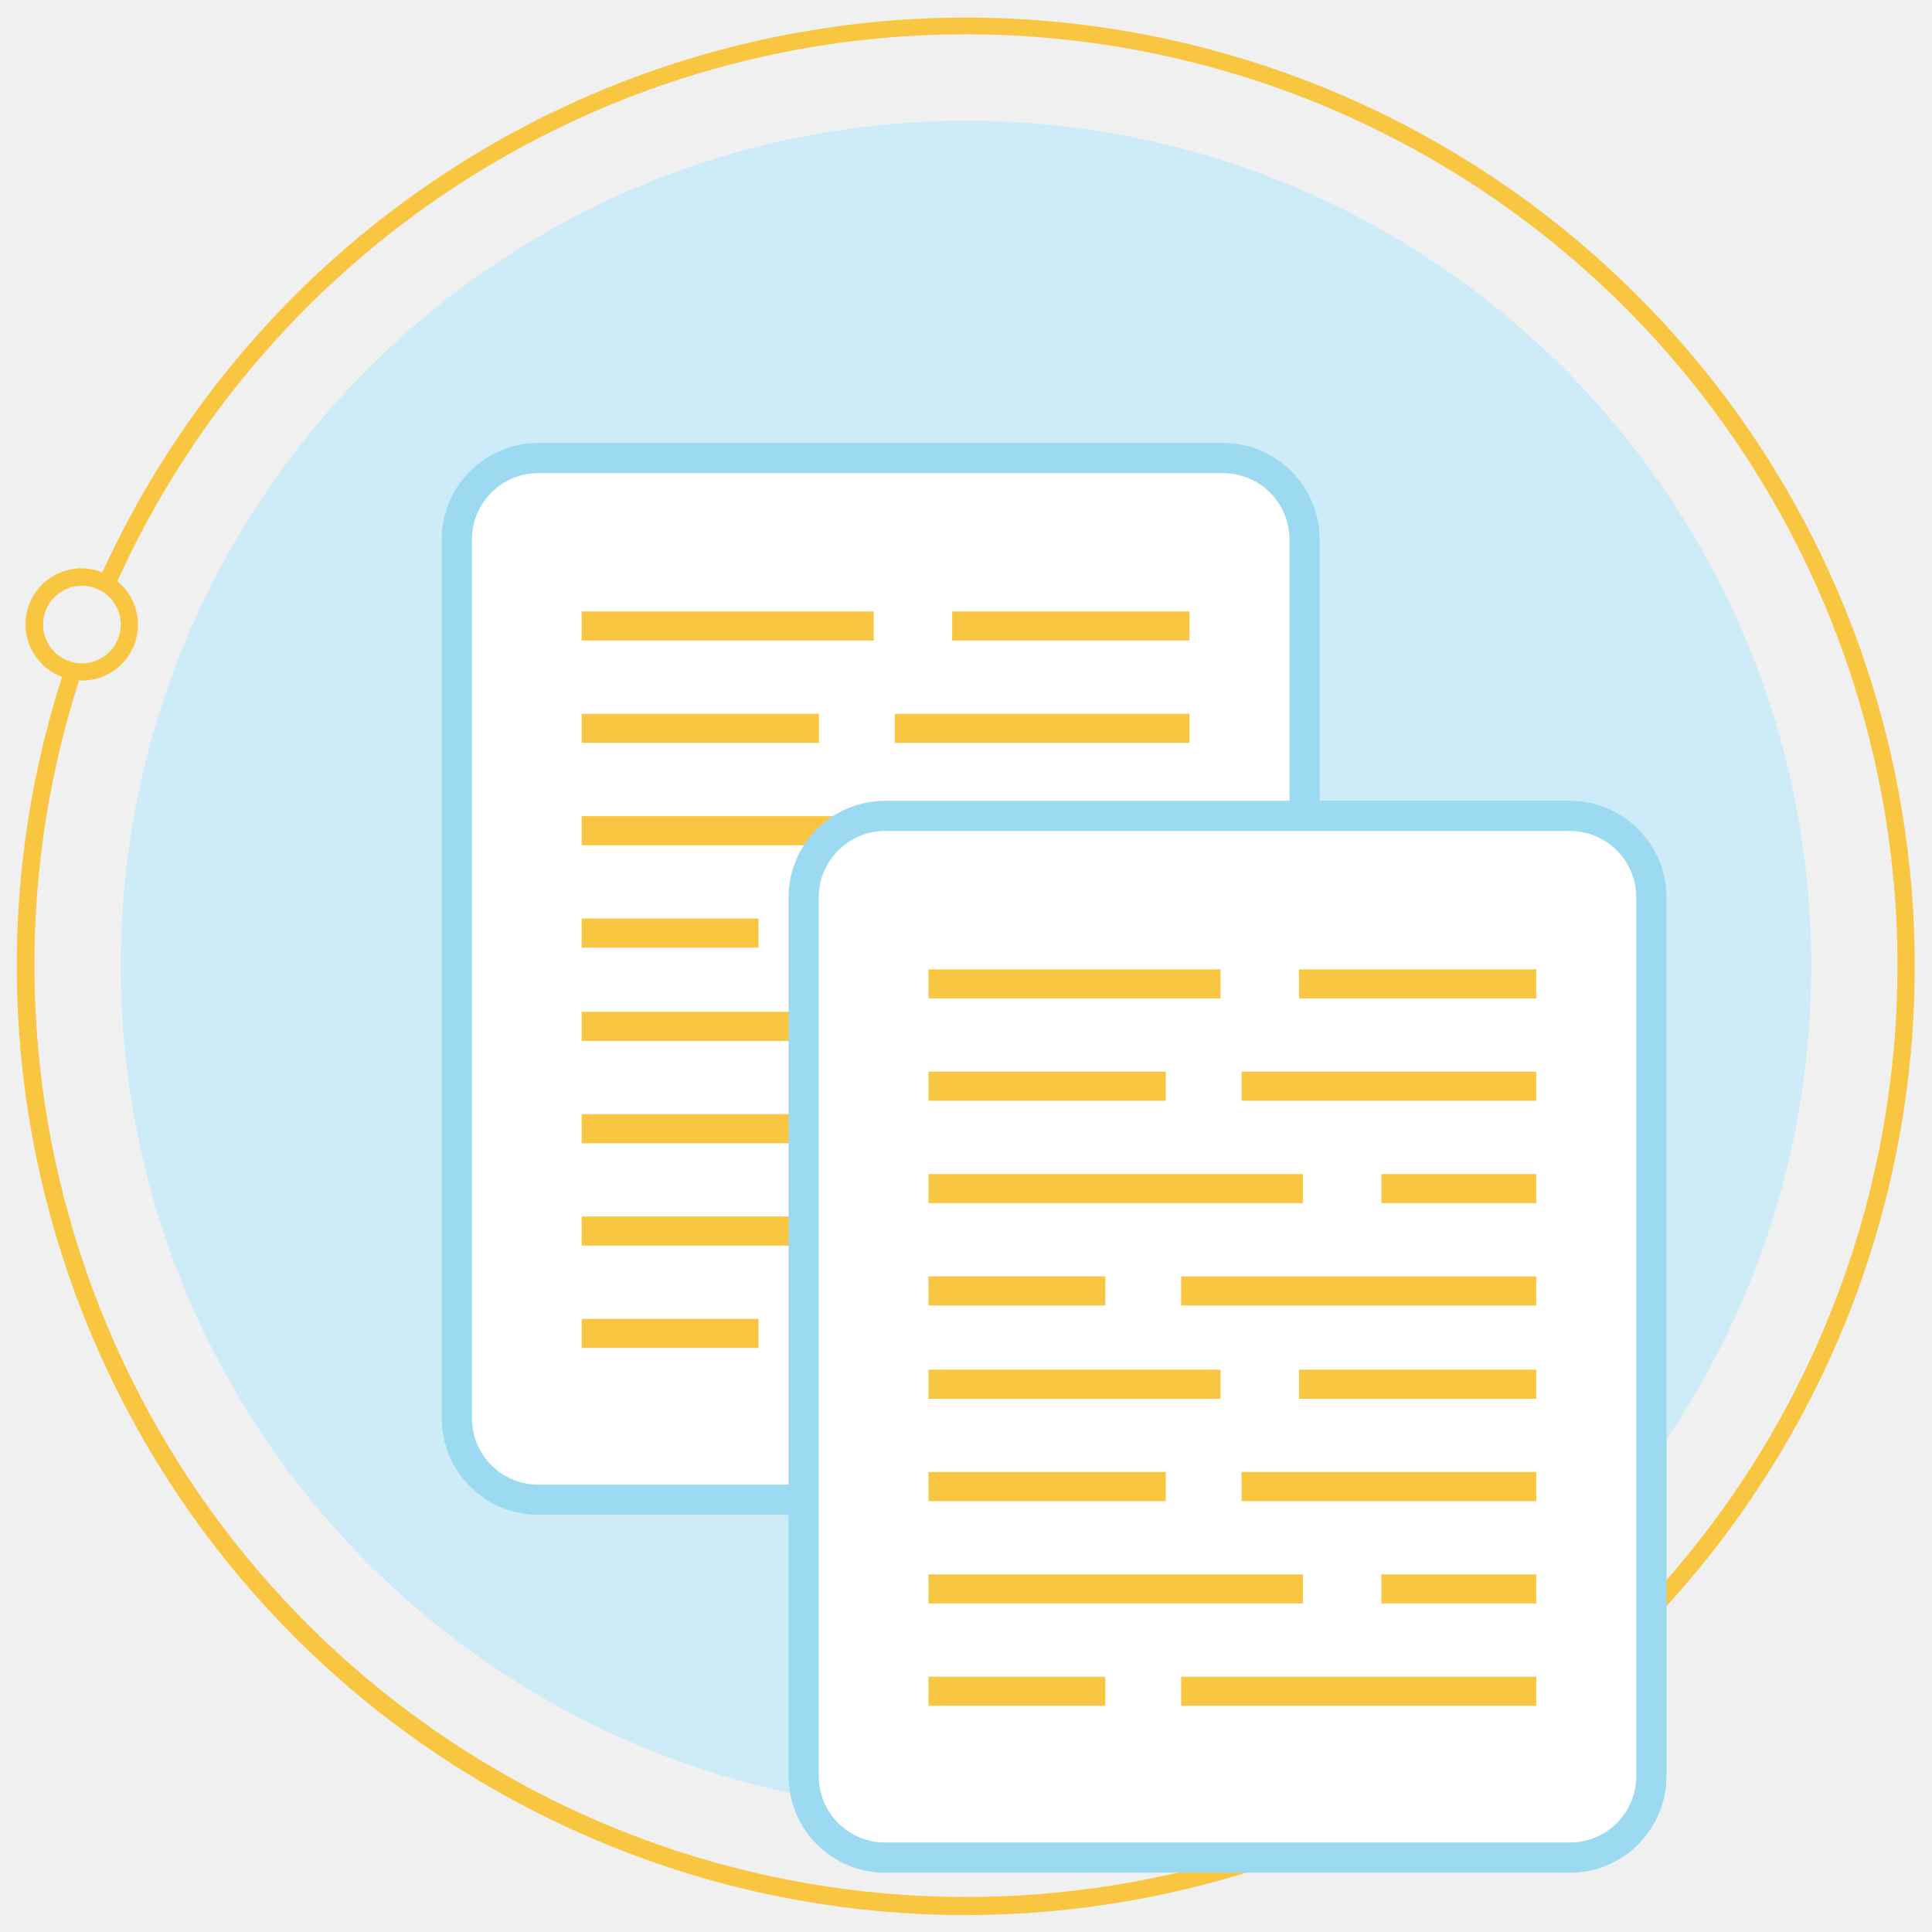
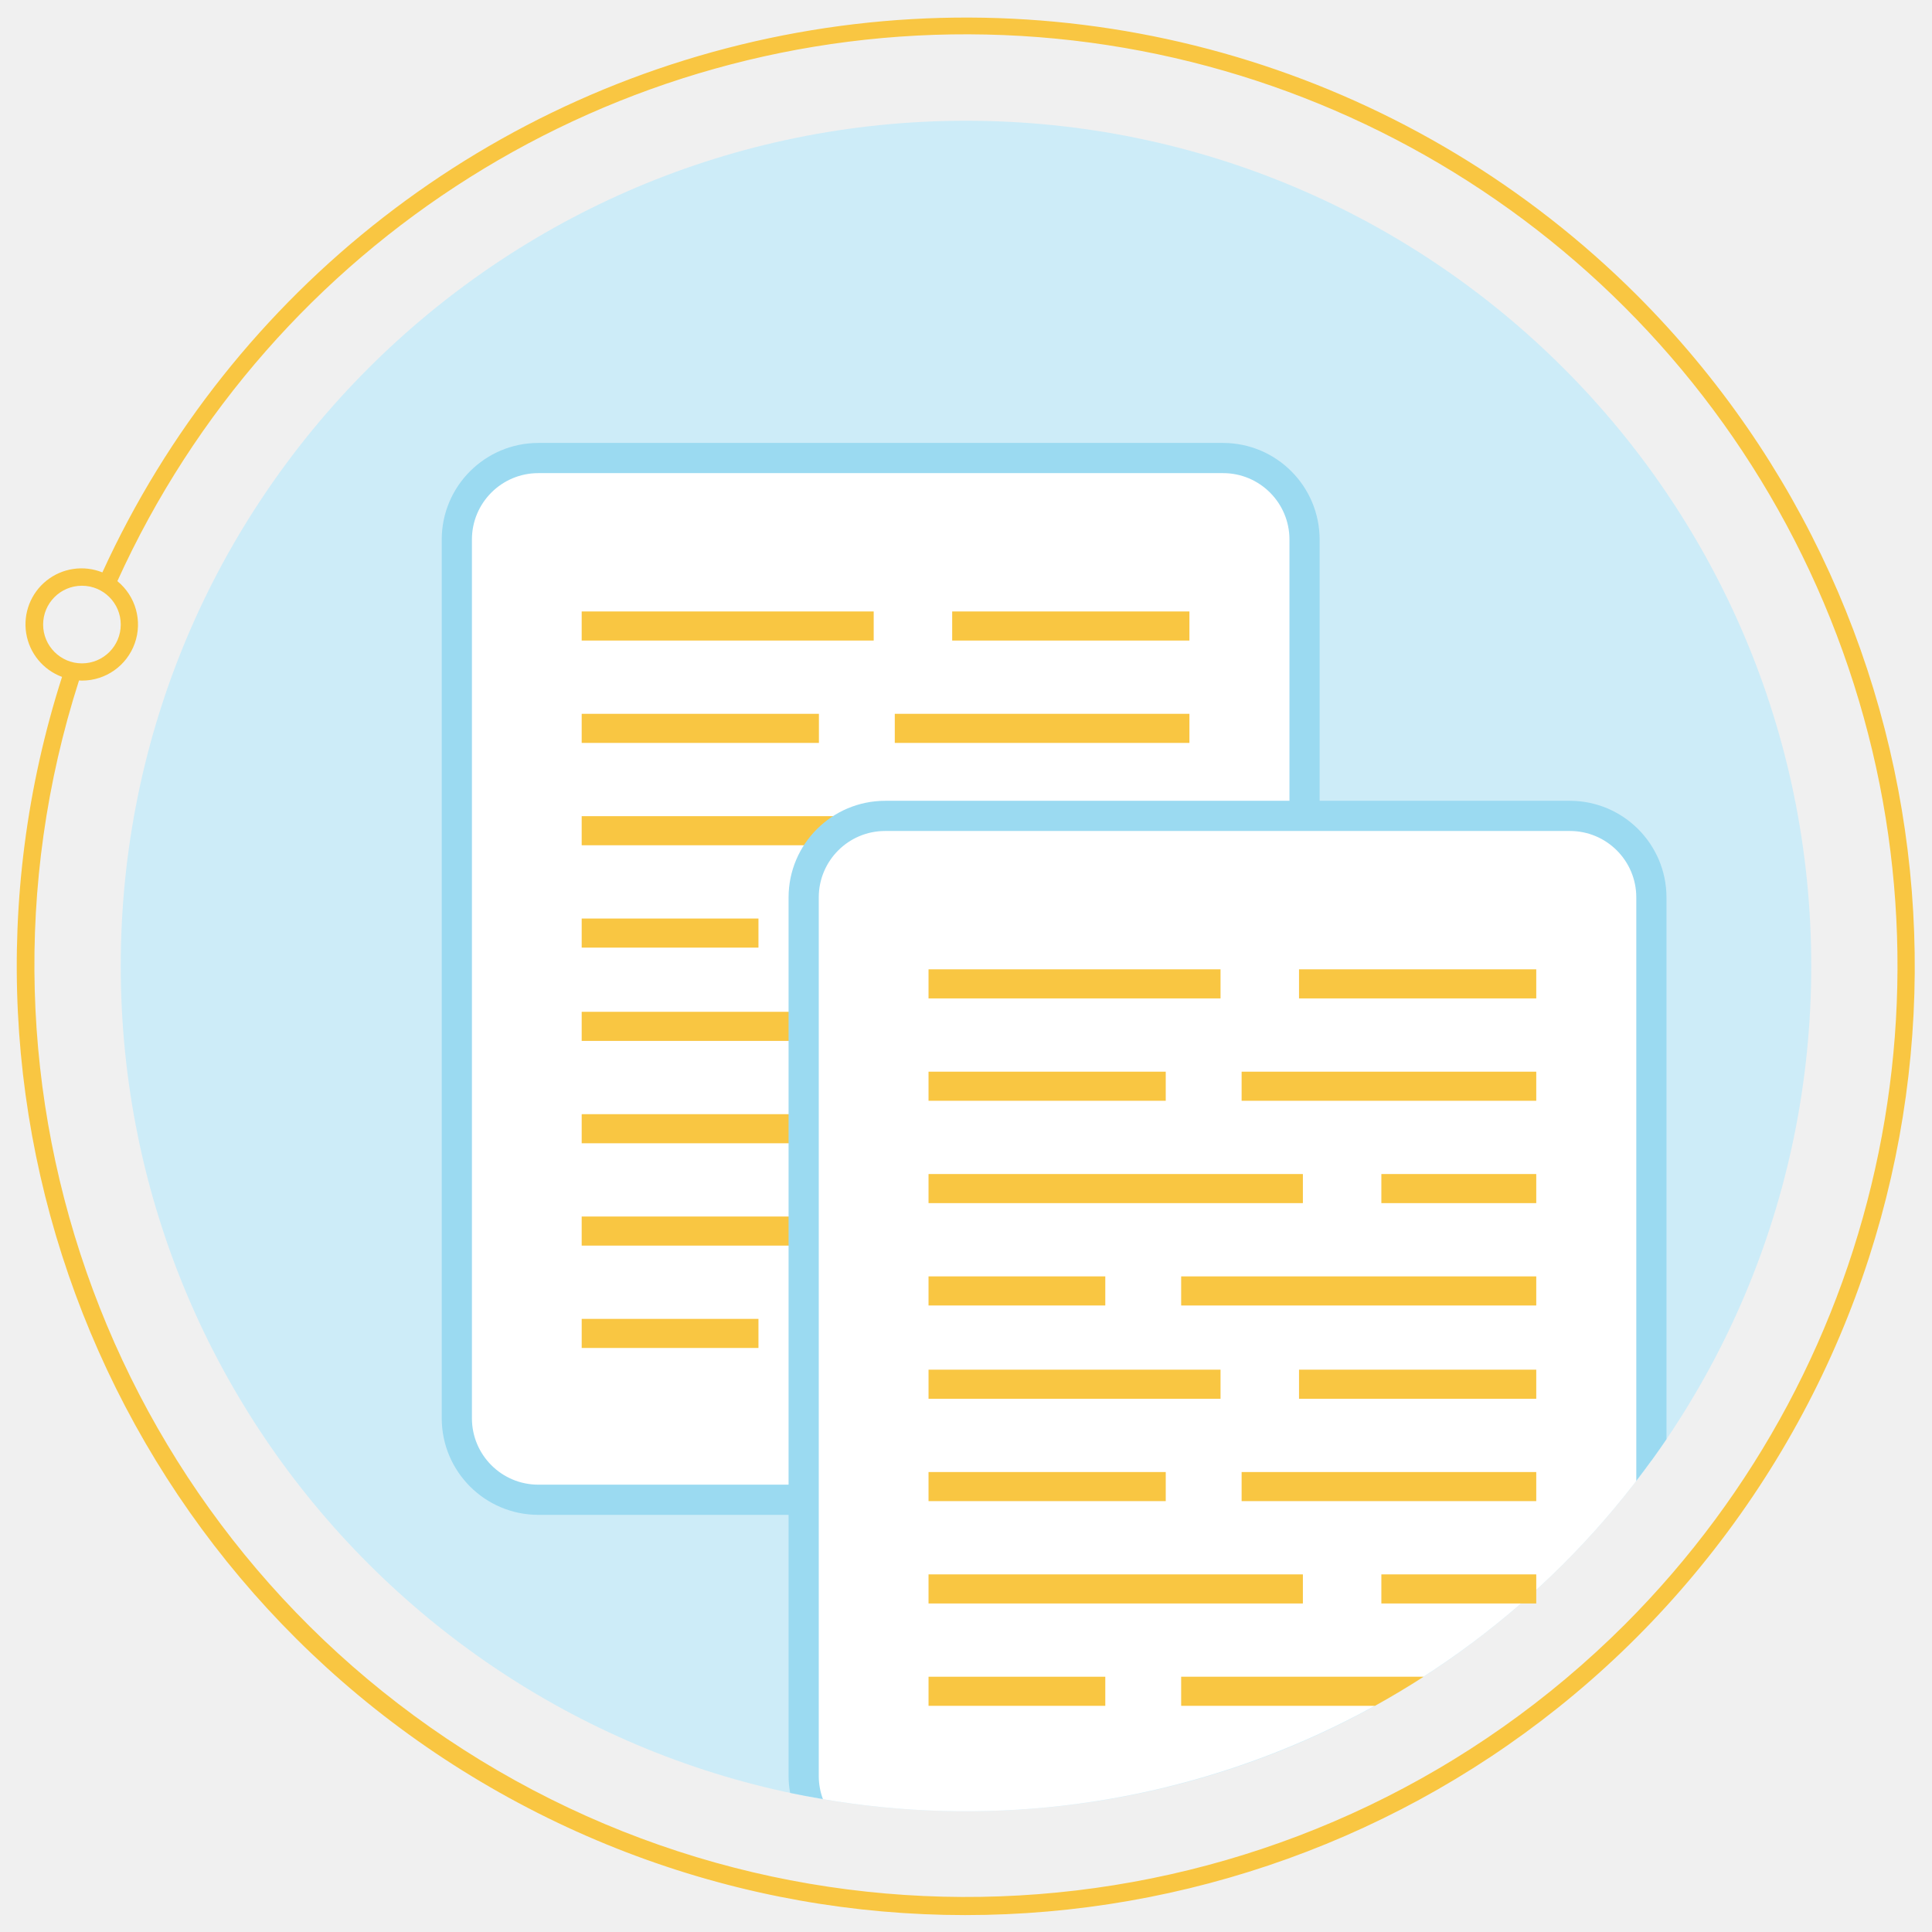
<svg xmlns="http://www.w3.org/2000/svg" viewBox="0 0 224 224">
  <defs>
-     <style>.cls-1{fill:none;}.cls-2{fill:#cdecf8;}.cls-3{fill:#f9c642;}.cls-4{clip-path:url(#clip-path);}.cls-5{fill:#fff;}.cls-6{fill:#9bdaf1;}</style>
-     <clipPath>
-       <circle class="cls-1" cx="112" cy="112" r="98" />
-     </clipPath>
+     <style>.cls-1{fill:#cdecf8;}.cls-2{fill:#f9c642;}.cls-3{fill:#fff;}.cls-4{fill:#9bdaf1;}.cls-5{fill:none;}</style>
  </defs>
-   <circle class="cls-2" cx="112" cy="112" r="98" />
-   <path class="cls-3" d="M189.782,34.218A110.093,110.093,0,0,0,11.87,66.365a6.494,6.494,0,1,0-4.678,12.115,110.021,110.021,0,1,0,182.59-44.262ZM5,72.412a4.5,4.5,0,1,1,4.5,4.5A4.505,4.505,0,0,1,5,72.412Zm183.368,115.956A108.046,108.046,0,0,1,9.161,78.894c.113.006.225.017.339.017a6.496,6.496,0,0,0,4.107-11.532A108.018,108.018,0,1,1,188.368,188.368Z" />
-   <g class="cls-4">
-     <rect class="cls-5" x="52.966" y="53.105" width="98.286" height="120.781" rx="9.448" />
-     <path class="cls-6" d="M141.804,54.855a7.698,7.698,0,0,1,7.698,7.698V164.437a7.698,7.698,0,0,1-7.698,7.698h-79.39a7.698,7.698,0,0,1-7.698-7.698V62.553a7.698,7.698,0,0,1,7.698-7.698h79.39m0-3.5h-79.39A11.211,11.211,0,0,0,51.215,62.553V164.437a11.211,11.211,0,0,0,11.198,11.198h79.39a11.211,11.211,0,0,0,11.198-11.198V62.553a11.211,11.211,0,0,0-11.198-11.198Z" />
-     <rect class="cls-3" x="82.683" y="55.653" width="3.373" height="33.856" transform="translate(156.951 -11.7893) rotate(90)" />
-     <rect class="cls-3" x="122.464" y="58.828" width="3.373" height="27.505" transform="translate(196.7311 -51.5694) rotate(90)" />
-     <rect class="cls-3" x="87.457" y="74.614" width="3.373" height="43.403" transform="translate(185.4588 7.1714) rotate(90)" />
-     <rect class="cls-3" x="127.237" y="87.336" width="3.373" height="17.958" transform="translate(225.2389 -32.6087) rotate(90)" />
-     <rect class="cls-3" x="79.508" y="70.696" width="3.373" height="27.504" transform="translate(165.6427 3.2541) rotate(90)" />
-     <rect class="cls-3" x="119.136" y="67.368" width="3.373" height="34.16" transform="translate(205.2711 -36.3743) rotate(90)" />
-     <rect class="cls-3" x="76.003" y="97.935" width="3.373" height="20.494" transform="translate(185.872 30.4933) rotate(90)" />
-     <rect class="cls-3" x="115.631" y="87.598" width="3.373" height="41.17" transform="translate(225.5004 -9.1351) rotate(90)" />
-     <rect class="cls-3" x="82.683" y="102.07" width="3.373" height="33.856" transform="translate(203.3682 34.6278) rotate(90)" />
-     <rect class="cls-3" x="122.464" y="105.246" width="3.373" height="27.505" transform="translate(243.1483 -5.1523) rotate(90)" />
-     <rect class="cls-3" x="87.457" y="121.031" width="3.373" height="43.403" transform="translate(231.876 53.5885) rotate(90)" />
-     <rect class="cls-3" x="127.237" y="133.753" width="3.373" height="17.958" transform="translate(271.6561 13.8084) rotate(90)" />
-     <rect class="cls-3" x="79.508" y="117.113" width="3.373" height="27.504" transform="translate(212.0598 49.6712) rotate(90)" />
-     <rect class="cls-3" x="119.136" y="113.786" width="3.373" height="34.16" transform="translate(251.6882 10.0428) rotate(90)" />
-     <rect class="cls-3" x="76.003" y="144.352" width="3.373" height="20.494" transform="translate(232.2891 76.9104) rotate(90)" />
-     <rect class="cls-3" x="115.631" y="134.015" width="3.373" height="41.17" transform="translate(271.9175 37.282) rotate(90)" />
-     <rect class="cls-5" x="93.18" y="94.596" width="98.286" height="120.781" rx="9.448" />
-     <path class="cls-6" d="M182.017,96.346a7.698,7.698,0,0,1,7.698,7.698V205.929a7.698,7.698,0,0,1-7.698,7.698h-79.39a7.698,7.698,0,0,1-7.698-7.698V104.044a7.698,7.698,0,0,1,7.698-7.698h79.39m0-3.5h-79.39a11.211,11.211,0,0,0-11.198,11.198V205.929a11.211,11.211,0,0,0,11.198,11.198h79.39a11.211,11.211,0,0,0,11.198-11.198V104.044A11.211,11.211,0,0,0,182.017,92.846Z" />
-     <rect class="cls-3" x="122.897" y="97.144" width="3.373" height="33.856" transform="translate(238.6559 -10.5116) rotate(90)" />
-     <rect class="cls-3" x="162.677" y="100.32" width="3.373" height="27.505" transform="translate(278.436 -50.2917) rotate(90)" />
-     <rect class="cls-3" x="127.671" y="116.105" width="3.373" height="43.403" transform="translate(267.1638 8.4491) rotate(90)" />
-     <rect class="cls-3" x="167.451" y="128.828" width="3.373" height="17.958" transform="translate(306.9439 -31.331) rotate(90)" />
-     <rect class="cls-3" x="119.721" y="112.188" width="3.373" height="27.504" transform="translate(247.3476 4.5319) rotate(90)" />
-     <rect class="cls-3" x="159.35" y="108.86" width="3.373" height="34.16" transform="translate(286.976 -35.0966) rotate(90)" />
-     <rect class="cls-3" x="116.216" y="139.427" width="3.373" height="20.494" transform="translate(267.5769 31.771) rotate(90)" />
-     <rect class="cls-3" x="155.845" y="129.089" width="3.373" height="41.17" transform="translate(307.2053 -7.8574) rotate(90)" />
-     <rect class="cls-3" x="122.897" y="143.561" width="3.373" height="33.856" transform="translate(285.0731 35.9056) rotate(90)" />
-     <rect class="cls-3" x="162.677" y="146.737" width="3.373" height="27.505" transform="translate(324.8532 -3.8745) rotate(90)" />
-     <rect class="cls-3" x="127.671" y="162.522" width="3.373" height="43.403" transform="translate(313.5809 54.8662) rotate(90)" />
-     <rect class="cls-3" x="167.451" y="175.245" width="3.373" height="17.958" transform="translate(353.361 15.0861) rotate(90)" />
-     <rect class="cls-3" x="119.721" y="158.605" width="3.373" height="27.504" transform="translate(293.7647 50.949) rotate(90)" />
-     <rect class="cls-3" x="159.35" y="155.277" width="3.373" height="34.16" transform="translate(333.3931 11.3205) rotate(90)" />
-     <rect class="cls-3" x="116.216" y="185.844" width="3.373" height="20.494" transform="translate(313.994 78.1882) rotate(90)" />
-     <rect class="cls-3" x="155.845" y="175.506" width="3.373" height="41.17" transform="translate(353.6224 38.5597) rotate(90)" />
-   </g>
+   <circle class="cls-1" cx="112" cy="112" r="98" />
+   <path class="cls-2" d="M189.782,34.218A110.093,110.093,0,0,0,11.87,66.365a6.494,6.494,0,1,0-4.678,12.115,110.021,110.021,0,1,0,182.59-44.262ZM5,72.412a4.5,4.5,0,1,1,4.5,4.5A4.505,4.505,0,0,1,5,72.412Zm183.368,115.956A108.046,108.046,0,0,1,9.161,78.894c.113.006.225.017.339.017a6.496,6.496,0,0,0,4.107-11.532A108.018,108.018,0,1,1,188.368,188.368Z" />
+   <rect class="cls-3" x="52.966" y="53.105" width="98.286" height="120.781" rx="9.448" />
+   <path class="cls-4" d="M141.804,54.855a7.698,7.698,0,0,1,7.698,7.698V164.437a7.698,7.698,0,0,1-7.698,7.698h-79.39a7.698,7.698,0,0,1-7.698-7.698V62.553a7.698,7.698,0,0,1,7.698-7.698h79.39m0-3.5h-79.39A11.211,11.211,0,0,0,51.215,62.553V164.437a11.211,11.211,0,0,0,11.198,11.198h79.39a11.211,11.211,0,0,0,11.198-11.198V62.553a11.211,11.211,0,0,0-11.198-11.198Z" />
+   <rect class="cls-2" x="82.683" y="55.653" width="3.373" height="33.856" transform="translate(156.951 -11.7893) rotate(90)" />
+   <rect class="cls-2" x="122.464" y="58.828" width="3.373" height="27.505" transform="translate(196.7311 -51.5694) rotate(90)" />
+   <rect class="cls-2" x="87.457" y="74.614" width="3.373" height="43.403" transform="translate(185.4588 7.1714) rotate(90)" />
+   <rect class="cls-2" x="127.237" y="87.336" width="3.373" height="17.958" transform="translate(225.2389 -32.6087) rotate(90)" />
+   <rect class="cls-2" x="79.508" y="70.696" width="3.373" height="27.504" transform="translate(165.6427 3.2541) rotate(90)" />
+   <rect class="cls-2" x="119.136" y="67.368" width="3.373" height="34.16" transform="translate(205.2711 -36.3743) rotate(90)" />
+   <rect class="cls-2" x="76.003" y="97.935" width="3.373" height="20.494" transform="translate(185.872 30.4933) rotate(90)" />
+   <rect class="cls-2" x="115.631" y="87.598" width="3.373" height="41.17" transform="translate(225.5004 -9.1351) rotate(90)" />
+   <rect class="cls-2" x="82.683" y="102.07" width="3.373" height="33.856" transform="translate(203.3682 34.6278) rotate(90)" />
+   <rect class="cls-2" x="122.464" y="105.246" width="3.373" height="27.505" transform="translate(243.1483 -5.1523) rotate(90)" />
+   <rect class="cls-2" x="87.457" y="121.031" width="3.373" height="43.403" transform="translate(231.876 53.5885) rotate(90)" />
+   <rect class="cls-2" x="127.237" y="133.753" width="3.373" height="17.958" transform="translate(271.6561 13.8084) rotate(90)" />
+   <rect class="cls-2" x="79.508" y="117.113" width="3.373" height="27.504" transform="translate(212.0598 49.6712) rotate(90)" />
+   <rect class="cls-2" x="119.136" y="113.786" width="3.373" height="34.16" transform="translate(251.6882 10.0428) rotate(90)" />
+   <rect class="cls-2" x="76.003" y="144.352" width="3.373" height="20.494" transform="translate(232.2891 76.9104) rotate(90)" />
+   <rect class="cls-2" x="115.631" y="134.015" width="3.373" height="41.17" transform="translate(271.9175 37.282) rotate(90)" />
+   <circle class="cls-5" cx="112" cy="112" r="98" />
+   <path class="cls-3" d="M182.018,94.596h-79.39a9.459,9.459,0,0,0-9.448,9.448V205.929a9.409,9.409,0,0,0,.299,2.316,98.092,98.092,0,0,0,97.987-38.891V104.044A9.459,9.459,0,0,0,182.018,94.596Z" />
+   <path class="cls-5" d="M93.18,205.929V104.044a9.459,9.459,0,0,1,9.448-9.448h79.39a9.459,9.459,0,0,1,9.448,9.448v65.309a97.996,97.996,0,1,0-97.987,38.891A9.409,9.409,0,0,1,93.18,205.929Z" />
+   <rect class="cls-2" x="122.897" y="97.144" width="3.373" height="33.856" transform="translate(238.6559 -10.5116) rotate(90)" />
+   <rect class="cls-2" x="162.677" y="100.32" width="3.373" height="27.505" transform="translate(278.436 -50.2917) rotate(90)" />
+   <rect class="cls-2" x="127.671" y="116.105" width="3.373" height="43.403" transform="translate(267.1638 8.4491) rotate(90)" />
+   <rect class="cls-2" x="167.451" y="128.828" width="3.373" height="17.958" transform="translate(306.9439 -31.331) rotate(90)" />
+   <rect class="cls-2" x="119.721" y="112.188" width="3.373" height="27.504" transform="translate(247.3476 4.5319) rotate(90)" />
+   <rect class="cls-2" x="159.35" y="108.86" width="3.373" height="34.16" transform="translate(286.976 -35.0966) rotate(90)" />
+   <rect class="cls-2" x="116.216" y="139.427" width="3.373" height="20.494" transform="translate(267.5769 31.771) rotate(90)" />
+   <rect class="cls-2" x="155.845" y="129.089" width="3.373" height="41.17" transform="translate(307.2053 -7.8574) rotate(90)" />
+   <rect class="cls-2" x="122.897" y="143.561" width="3.373" height="33.856" transform="translate(285.0731 35.9056) rotate(90)" />
+   <rect class="cls-2" x="162.677" y="146.737" width="3.373" height="27.505" transform="translate(324.8532 -3.8745) rotate(90)" />
+   <rect class="cls-2" x="127.671" y="162.522" width="3.373" height="43.403" transform="translate(313.5809 54.8662) rotate(90)" />
+   <rect class="cls-2" x="167.451" y="175.245" width="3.373" height="17.958" transform="translate(353.361 15.0861) rotate(90)" />
+   <rect class="cls-2" x="119.721" y="158.605" width="3.373" height="27.504" transform="translate(293.7647 50.949) rotate(90)" />
+   <rect class="cls-2" x="159.35" y="155.277" width="3.373" height="34.16" transform="translate(333.3931 11.3205) rotate(90)" />
+   <rect class="cls-2" x="116.216" y="185.844" width="3.373" height="20.494" transform="translate(313.994 78.1882) rotate(90)" />
+   <path class="cls-4" d="M193.215,166.862V104.044A11.211,11.211,0,0,0,182.017,92.846h-79.39a11.211,11.211,0,0,0-11.198,11.198V205.929a11.189,11.189,0,0,0,.18,1.941q1.889.4,3.804.726a7.662,7.662,0,0,1-.484-2.667V104.044a7.698,7.698,0,0,1,7.698-7.698h79.39a7.698,7.698,0,0,1,7.698,7.698v67.654Q191.534,169.334,193.215,166.862Z" />
+   <path class="cls-2" d="M136.946,194.404v3.373h22.471q2.88-1.596,5.641-3.373Z" />
</svg>
